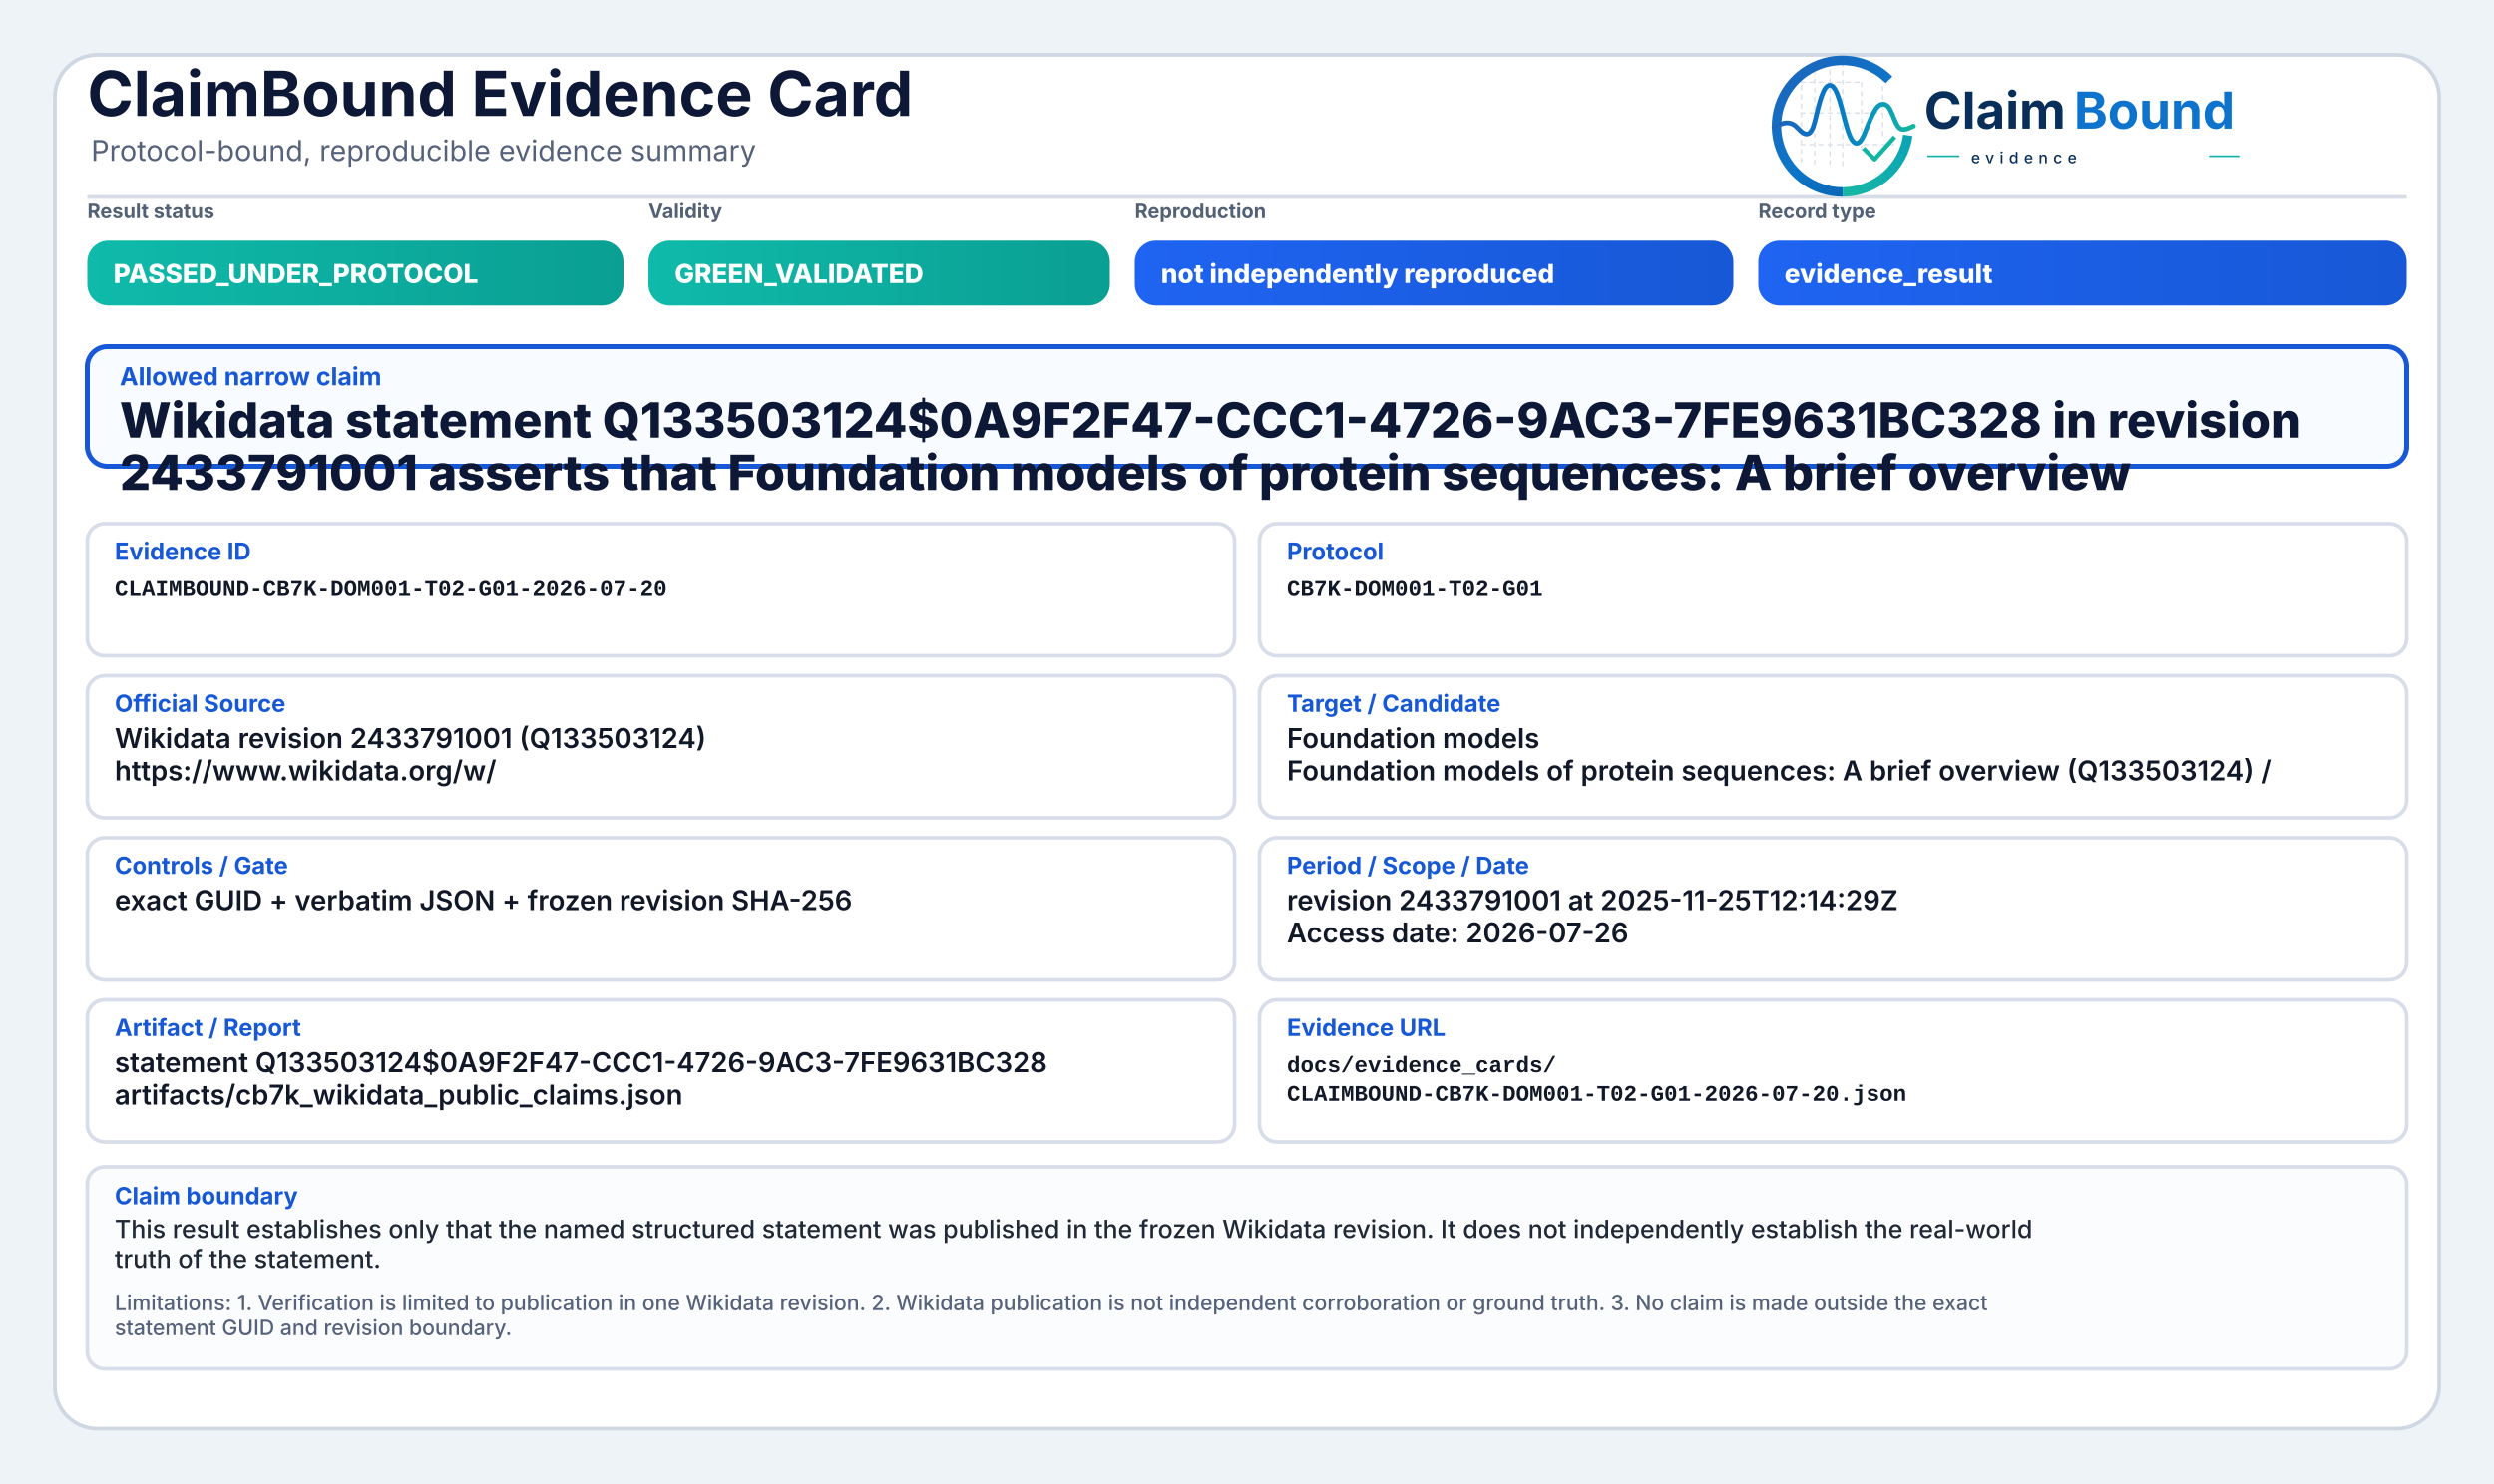
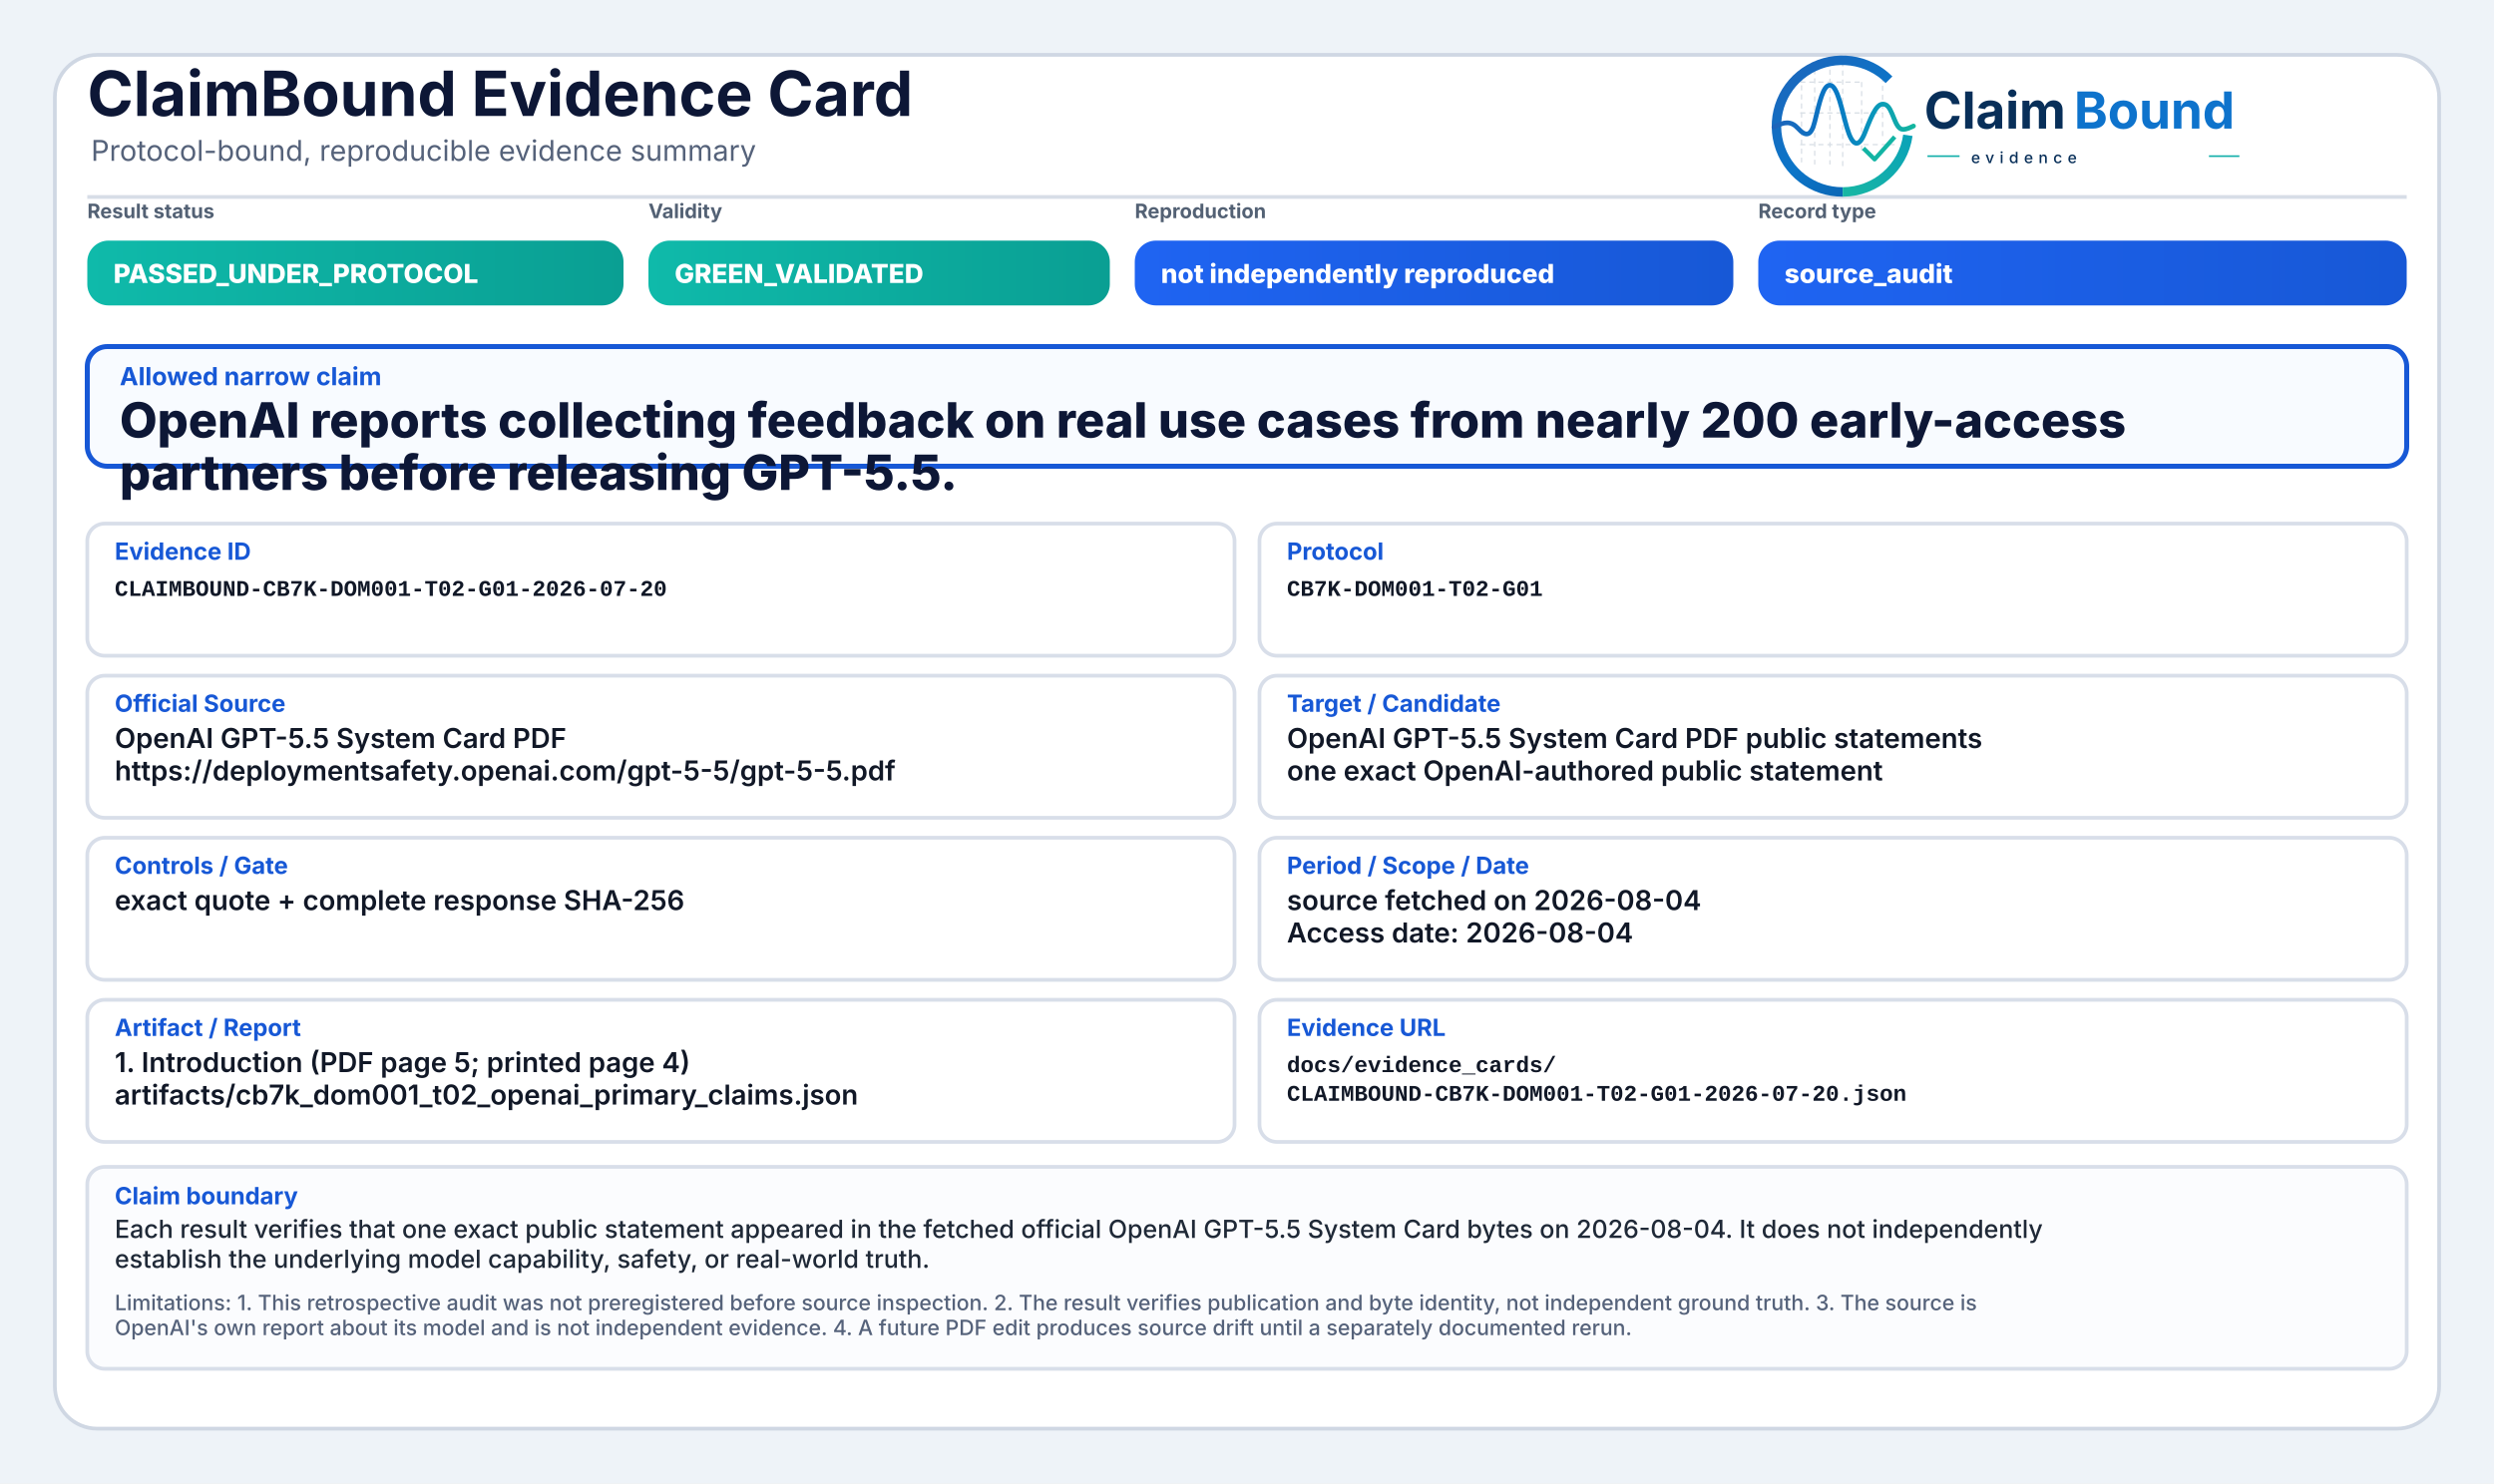
<svg xmlns="http://www.w3.org/2000/svg" width="2000" height="1190" viewBox="0 0 2000 1190" role="img" aria-label="ClaimBound Evidence Card">
  <defs>
    <linearGradient id="greenGrad" x1="0" y1="0" x2="1" y2="0">
      <stop offset="0%" stop-color="#0fbaaa" />
      <stop offset="100%" stop-color="#0a9f93" />
    </linearGradient>
    <linearGradient id="yellowGrad" x1="0" y1="0" x2="1" y2="0">
      <stop offset="0%" stop-color="#fbbf24" />
      <stop offset="100%" stop-color="#d97706" />
    </linearGradient>
    <linearGradient id="amberGrad" x1="0" y1="0" x2="1" y2="0">
      <stop offset="0%" stop-color="#f97316" />
      <stop offset="100%" stop-color="#c2410c" />
    </linearGradient>
    <linearGradient id="redGrad" x1="0" y1="0" x2="1" y2="0">
      <stop offset="0%" stop-color="#ef4444" />
      <stop offset="100%" stop-color="#b91c1c" />
    </linearGradient>
    <linearGradient id="grayGrad" x1="0" y1="0" x2="1" y2="0">
      <stop offset="0%" stop-color="#64748b" />
      <stop offset="100%" stop-color="#475569" />
    </linearGradient>
    <linearGradient id="blueGrad" x1="0" y1="0" x2="1" y2="0">
      <stop offset="0%" stop-color="#1f64f2" />
      <stop offset="100%" stop-color="#1758d6" />
    </linearGradient>
    <linearGradient id="logoRingBlue" x1="73" y1="453" x2="348" y2="793" gradientUnits="userSpaceOnUse">
      <stop offset="0" stop-color="#1E64BA" />
      <stop offset="0.55" stop-color="#0C75C8" />
      <stop offset="1" stop-color="#0A5FAB" />
    </linearGradient>
    <linearGradient id="logoRingTeal" x1="221" y1="792" x2="403" y2="594" gradientUnits="userSpaceOnUse">
      <stop offset="0" stop-color="#18B7A3" />
      <stop offset="1" stop-color="#089EBC" />
    </linearGradient>
    <linearGradient id="logoSignalGradient" x1="61" y1="628" x2="404" y2="628" gradientUnits="userSpaceOnUse">
      <stop offset="0" stop-color="#1E64BA" />
      <stop offset="0.43" stop-color="#0877C4" />
      <stop offset="0.72" stop-color="#0A97BB" />
      <stop offset="1" stop-color="#14B69E" />
    </linearGradient>
  </defs>
  <rect x="0" y="0" width="2000" height="1190" fill="#eef3f8" />
  <rect x="44" y="44" width="1912" height="1102" rx="34" fill="#ffffff" stroke="#cfd7e3" stroke-width="3" />
  <path d="M70 158 H1930" stroke="#d7dde7" stroke-width="3" />
  <text x="70" y="93" font-family="Inter, Segoe UI, Arial, sans-serif" font-size="50" font-weight="750" fill="#0d1736">ClaimBound Evidence Card</text>
  <text x="73" y="129" font-family="Inter, Segoe UI, Arial, sans-serif" font-size="23" font-weight="400" fill="#55627a">Protocol-bound, reproducible evidence summary</text>
  <g aria-label="ClaimBound evidence logo" transform="translate(1415,52) scale(0.33) translate(-40,-478)">
    <g stroke-linecap="butt" stroke-linejoin="round">
      <g stroke="#CBD3DC" stroke-width="3.2" stroke-linecap="round" stroke-dasharray="10 12" opacity="0.72">
        <path d="M130 507V714" />
        <path d="M162 490V719" />
        <path d="M199 491V719" />
        <path d="M230 471V726" />
        <path d="M276 521V690" />
        <path d="M327 508V650" />
        <path d="M128 520H277" />
        <path d="M128 595H327" />
        <path d="M128 672H355" />
      </g>
      <path d="M342.6 514.3A160 160 0 1 0 230 787" fill="none" stroke="url(#logoRingBlue)" stroke-width="23" />
      <path d="M230 787A160 160 0 0 0 388.4 649.3" fill="none" stroke="url(#logoRingTeal)" stroke-width="23" />
      <path d="M63 629.5C87 616.4 104.3 613.6 121.2 632.2C140.7 653.8 153.4 651.6 162.1 616.2C173.8 568.5 182.5 527.5 198.9 527.5C217.5 527.5 228.4 590.6 240.3 630.8C253.4 675.4 268.6 682.8 284.6 641.5C303.5 592.9 315.2 567.6 333.7 574.7C352.6 582 355.7 635.1 376.6 634.9C386.2 634.8 394 630.4 402 626.8" fill="none" stroke="url(#logoSignalGradient)" stroke-width="11.5" stroke-linecap="round" />
      <path d="M284 684.5L307.5 707.7L353 657" fill="none" stroke="#12B4A4" stroke-width="10.5" stroke-linecap="square" />
    </g>
    <text x="428" y="633" font-family="Inter, Segoe UI, Arial, sans-serif" font-size="124" font-weight="750" fill="#082F59" text-rendering="geometricPrecision">Claim</text>
    <text x="792" y="633" font-family="Inter, Segoe UI, Arial, sans-serif" font-size="124" font-weight="750" fill="#0E73CC" text-rendering="geometricPrecision">Bound</text>
    <line x1="436" y1="700" x2="514" y2="700" stroke="#11AFA9" stroke-width="4" />
    <text x="542" y="717" font-family="Inter, Segoe UI, Arial, sans-serif" font-size="38" font-weight="500" letter-spacing="13" fill="#082F59">evidence</text>
    <line x1="1120" y1="700" x2="1194" y2="700" stroke="#11AFA9" stroke-width="4" />
  </g>
  <text x="70" y="175" font-family="Inter, Segoe UI, Arial, sans-serif" font-size="16" font-weight="650" fill="#536174">Result status</text>
  <rect x="70" y="193" width="430" height="52" rx="17" fill="url(#greenGrad)" />
  <text x="91" y="227" font-family="Inter, Segoe UI, Arial, sans-serif" font-size="21" font-weight="800" fill="#ffffff">PASSED_UNDER_PROTOCOL</text>
  <text x="520" y="175" font-family="Inter, Segoe UI, Arial, sans-serif" font-size="16" font-weight="650" fill="#536174">Validity</text>
  <rect x="520" y="193" width="370" height="52" rx="17" fill="url(#greenGrad)" />
  <text x="541" y="227" font-family="Inter, Segoe UI, Arial, sans-serif" font-size="21" font-weight="800" fill="#ffffff">GREEN_VALIDATED</text>
  <text x="910" y="175" font-family="Inter, Segoe UI, Arial, sans-serif" font-size="16" font-weight="650" fill="#536174">Reproduction</text>
  <rect x="910" y="193" width="480" height="52" rx="17" fill="url(#blueGrad)" />
  <text x="931" y="227" font-family="Inter, Segoe UI, Arial, sans-serif" font-size="21" font-weight="800" fill="#ffffff">not independently reproduced</text>
  <text x="1410" y="175" font-family="Inter, Segoe UI, Arial, sans-serif" font-size="16" font-weight="650" fill="#536174">Record type</text>
  <rect x="1410" y="193" width="520" height="52" rx="17" fill="url(#blueGrad)" />
-   <text x="1431" y="227" font-family="Inter, Segoe UI, Arial, sans-serif" font-size="21" font-weight="800" fill="#ffffff">evidence_result</text>
+   <text x="1431" y="227" font-family="Inter, Segoe UI, Arial, sans-serif" font-size="21" font-weight="800" fill="#ffffff">source_audit</text>
  <rect x="70" y="278" width="1860" height="96" rx="16" fill="#f8fbff" stroke="#1758d6" stroke-width="4" />
  <text x="96" y="309" font-family="Inter, Segoe UI, Arial, sans-serif" font-size="20" font-weight="750" fill="#1758d6">Allowed narrow claim</text>
-   <text x="96" y="351" font-family="Inter, Segoe UI, Arial, sans-serif" font-size="39" font-weight="800" fill="#0d1736">Wikidata statement Q133503124$0A9F2F47-CCC1-4726-9AC3-7FE9631BC328 in revision</text>
-   <text x="96" y="393" font-family="Inter, Segoe UI, Arial, sans-serif" font-size="39" font-weight="800" fill="#0d1736">2433791001 asserts that Foundation models of protein sequences: A brief overview</text>
+   <text x="96" y="351" font-family="Inter, Segoe UI, Arial, sans-serif" font-size="39" font-weight="800" fill="#0d1736">OpenAI reports collecting feedback on real use cases from nearly 200 early-access</text>
+   <text x="96" y="393" font-family="Inter, Segoe UI, Arial, sans-serif" font-size="39" font-weight="800" fill="#0d1736">partners before releasing GPT-5.5.</text>
  <rect x="70" y="420" width="920" height="106" rx="14" fill="#ffffff" stroke="#d8dee9" stroke-width="3" />
  <text x="92" y="449" font-family="Inter, Segoe UI, Arial, sans-serif" font-size="19" font-weight="750" fill="#1758d6">Evidence ID</text>
  <text x="92" y="478" font-family="SFMono-Regular, Consolas, Liberation Mono, monospace" font-size="18" font-weight="600" fill="#111827">CLAIMBOUND-CB7K-DOM001-T02-G01-2026-07-20</text>
  <rect x="1010" y="420" width="920" height="106" rx="14" fill="#ffffff" stroke="#d8dee9" stroke-width="3" />
  <text x="1032" y="449" font-family="Inter, Segoe UI, Arial, sans-serif" font-size="19" font-weight="750" fill="#1758d6">Protocol</text>
  <text x="1032" y="478" font-family="SFMono-Regular, Consolas, Liberation Mono, monospace" font-size="18" font-weight="600" fill="#111827">CB7K-DOM001-T02-G01</text>
  <rect x="70" y="542" width="920" height="114" rx="14" fill="#ffffff" stroke="#d8dee9" stroke-width="3" />
  <text x="92" y="571" font-family="Inter, Segoe UI, Arial, sans-serif" font-size="19" font-weight="750" fill="#1758d6">Official Source</text>
-   <text x="92" y="600" font-family="Inter, Segoe UI, Arial, sans-serif" font-size="22" font-weight="600" fill="#111827">Wikidata revision 2433791001 (Q133503124)</text>
-   <text x="92" y="626" font-family="Inter, Segoe UI, Arial, sans-serif" font-size="22" font-weight="600" fill="#111827">https://www.wikidata.org/w/</text>
+   <text x="92" y="600" font-family="Inter, Segoe UI, Arial, sans-serif" font-size="22" font-weight="600" fill="#111827">OpenAI GPT-5.5 System Card PDF</text>
+   <text x="92" y="626" font-family="Inter, Segoe UI, Arial, sans-serif" font-size="22" font-weight="600" fill="#111827">https://deploymentsafety.openai.com/gpt-5-5/gpt-5-5.pdf</text>
  <rect x="1010" y="542" width="920" height="114" rx="14" fill="#ffffff" stroke="#d8dee9" stroke-width="3" />
  <text x="1032" y="571" font-family="Inter, Segoe UI, Arial, sans-serif" font-size="19" font-weight="750" fill="#1758d6">Target / Candidate</text>
-   <text x="1032" y="600" font-family="Inter, Segoe UI, Arial, sans-serif" font-size="22" font-weight="600" fill="#111827">Foundation models</text>
-   <text x="1032" y="626" font-family="Inter, Segoe UI, Arial, sans-serif" font-size="22" font-weight="600" fill="#111827">Foundation models of protein sequences: A brief overview (Q133503124) /</text>
+   <text x="1032" y="600" font-family="Inter, Segoe UI, Arial, sans-serif" font-size="22" font-weight="600" fill="#111827">OpenAI GPT-5.5 System Card PDF public statements</text>
+   <text x="1032" y="626" font-family="Inter, Segoe UI, Arial, sans-serif" font-size="22" font-weight="600" fill="#111827">one exact OpenAI-authored public statement</text>
  <rect x="70" y="672" width="920" height="114" rx="14" fill="#ffffff" stroke="#d8dee9" stroke-width="3" />
  <text x="92" y="701" font-family="Inter, Segoe UI, Arial, sans-serif" font-size="19" font-weight="750" fill="#1758d6">Controls / Gate</text>
-   <text x="92" y="730" font-family="Inter, Segoe UI, Arial, sans-serif" font-size="22" font-weight="600" fill="#111827">exact GUID + verbatim JSON + frozen revision SHA-256</text>
+   <text x="92" y="730" font-family="Inter, Segoe UI, Arial, sans-serif" font-size="22" font-weight="600" fill="#111827">exact quote + complete response SHA-256</text>
  <rect x="1010" y="672" width="920" height="114" rx="14" fill="#ffffff" stroke="#d8dee9" stroke-width="3" />
  <text x="1032" y="701" font-family="Inter, Segoe UI, Arial, sans-serif" font-size="19" font-weight="750" fill="#1758d6">Period / Scope / Date</text>
-   <text x="1032" y="730" font-family="Inter, Segoe UI, Arial, sans-serif" font-size="22" font-weight="600" fill="#111827">revision 2433791001 at 2025-11-25T12:14:29Z</text>
-   <text x="1032" y="756" font-family="Inter, Segoe UI, Arial, sans-serif" font-size="22" font-weight="600" fill="#111827">Access date: 2026-07-26</text>
+   <text x="1032" y="730" font-family="Inter, Segoe UI, Arial, sans-serif" font-size="22" font-weight="600" fill="#111827">source fetched on 2026-08-04</text>
+   <text x="1032" y="756" font-family="Inter, Segoe UI, Arial, sans-serif" font-size="22" font-weight="600" fill="#111827">Access date: 2026-08-04</text>
  <rect x="70" y="802" width="920" height="114" rx="14" fill="#ffffff" stroke="#d8dee9" stroke-width="3" />
  <text x="92" y="831" font-family="Inter, Segoe UI, Arial, sans-serif" font-size="19" font-weight="750" fill="#1758d6">Artifact / Report</text>
-   <text x="92" y="860" font-family="Inter, Segoe UI, Arial, sans-serif" font-size="22" font-weight="600" fill="#111827">statement Q133503124$0A9F2F47-CCC1-4726-9AC3-7FE9631BC328</text>
-   <text x="92" y="886" font-family="Inter, Segoe UI, Arial, sans-serif" font-size="22" font-weight="600" fill="#111827">artifacts/cb7k_wikidata_public_claims.json</text>
+   <text x="92" y="860" font-family="Inter, Segoe UI, Arial, sans-serif" font-size="22" font-weight="600" fill="#111827">1. Introduction (PDF page 5; printed page 4)</text>
+   <text x="92" y="886" font-family="Inter, Segoe UI, Arial, sans-serif" font-size="22" font-weight="600" fill="#111827">artifacts/cb7k_dom001_t02_openai_primary_claims.json</text>
  <rect x="1010" y="802" width="920" height="114" rx="14" fill="#ffffff" stroke="#d8dee9" stroke-width="3" />
  <text x="1032" y="831" font-family="Inter, Segoe UI, Arial, sans-serif" font-size="19" font-weight="750" fill="#1758d6">Evidence URL</text>
  <text x="1032" y="860" font-family="SFMono-Regular, Consolas, Liberation Mono, monospace" font-size="18" font-weight="600" fill="#111827">docs/evidence_cards/</text>
  <text x="1032" y="883" font-family="SFMono-Regular, Consolas, Liberation Mono, monospace" font-size="18" font-weight="600" fill="#111827">CLAIMBOUND-CB7K-DOM001-T02-G01-2026-07-20.json</text>
  <rect x="70" y="936" width="1860" height="162" rx="14" fill="#fbfcfe" stroke="#d8dee9" stroke-width="3" />
  <text x="92" y="966" font-family="Inter, Segoe UI, Arial, sans-serif" font-size="19" font-weight="750" fill="#1758d6">Claim boundary</text>
-   <text x="92" y="993" font-family="Inter, Segoe UI, Arial, sans-serif" font-size="20" font-weight="500" fill="#1f2937">This result establishes only that the named structured statement was published in the frozen Wikidata revision. It does not independently establish the real-world</text>
-   <text x="92" y="1017" font-family="Inter, Segoe UI, Arial, sans-serif" font-size="20" font-weight="500" fill="#1f2937">truth of the statement.</text>
-   <text x="92" y="1051" font-family="Inter, Segoe UI, Arial, sans-serif" font-size="17" font-weight="500" fill="#55627a">Limitations: 1. Verification is limited to publication in one Wikidata revision. 2. Wikidata publication is not independent corroboration or ground truth. 3. No claim is made outside the exact</text>
-   <text x="92" y="1071" font-family="Inter, Segoe UI, Arial, sans-serif" font-size="17" font-weight="500" fill="#55627a">statement GUID and revision boundary.</text>
+   <text x="92" y="993" font-family="Inter, Segoe UI, Arial, sans-serif" font-size="20" font-weight="500" fill="#1f2937">Each result verifies that one exact public statement appeared in the fetched official OpenAI GPT-5.5 System Card bytes on 2026-08-04. It does not independently</text>
+   <text x="92" y="1017" font-family="Inter, Segoe UI, Arial, sans-serif" font-size="20" font-weight="500" fill="#1f2937">establish the underlying model capability, safety, or real-world truth.</text>
+   <text x="92" y="1051" font-family="Inter, Segoe UI, Arial, sans-serif" font-size="17" font-weight="500" fill="#55627a">Limitations: 1. This retrospective audit was not preregistered before source inspection. 2. The result verifies publication and byte identity, not independent ground truth. 3. The source is</text>
+   <text x="92" y="1071" font-family="Inter, Segoe UI, Arial, sans-serif" font-size="17" font-weight="500" fill="#55627a">OpenAI's own report about its model and is not independent evidence. 4. A future PDF edit produces source drift until a separately documented rerun.</text>
</svg>
